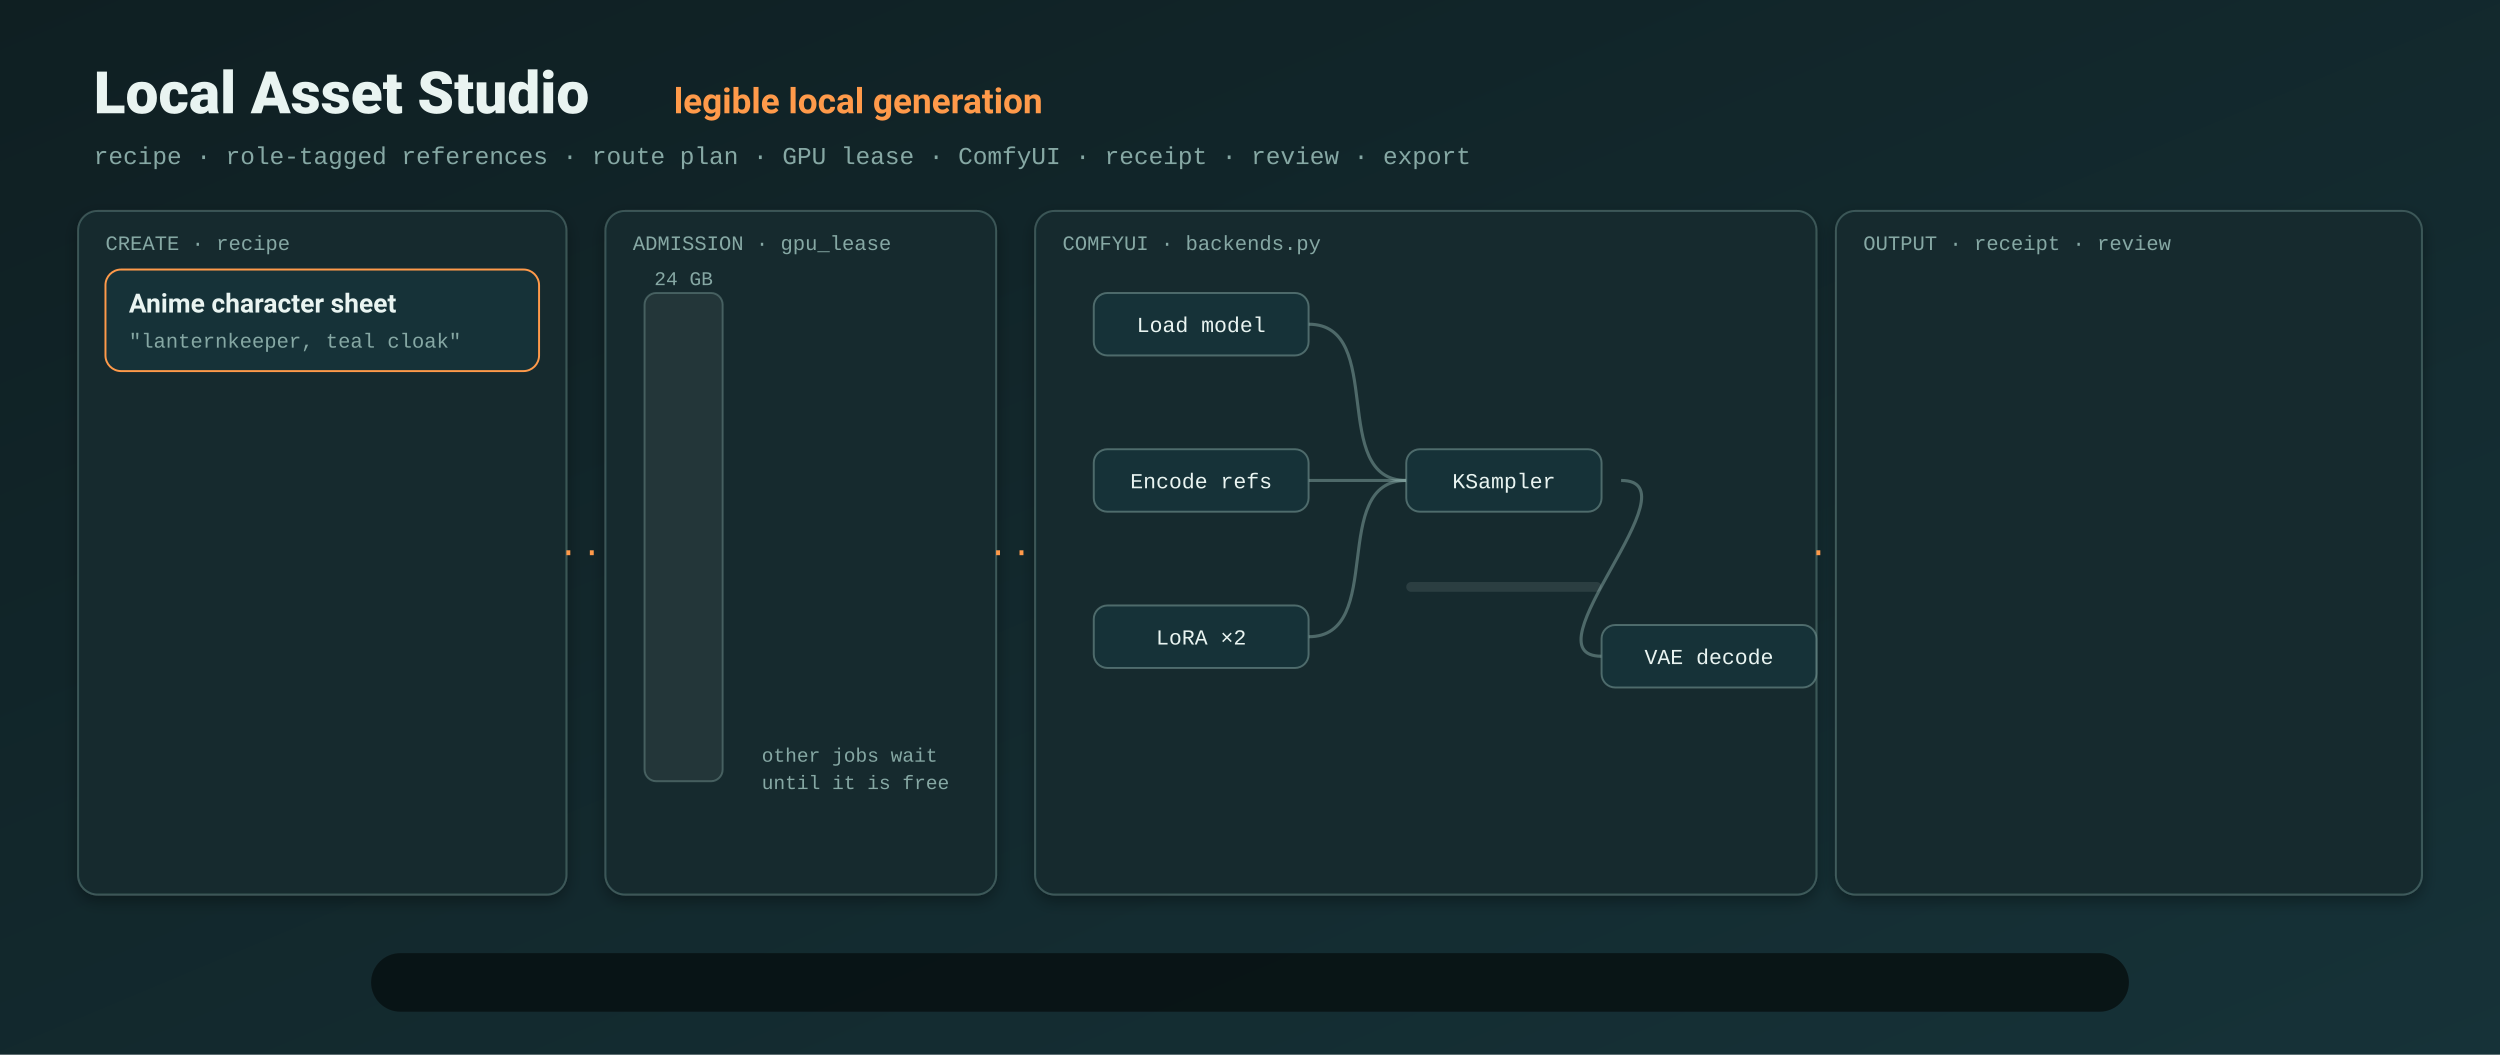
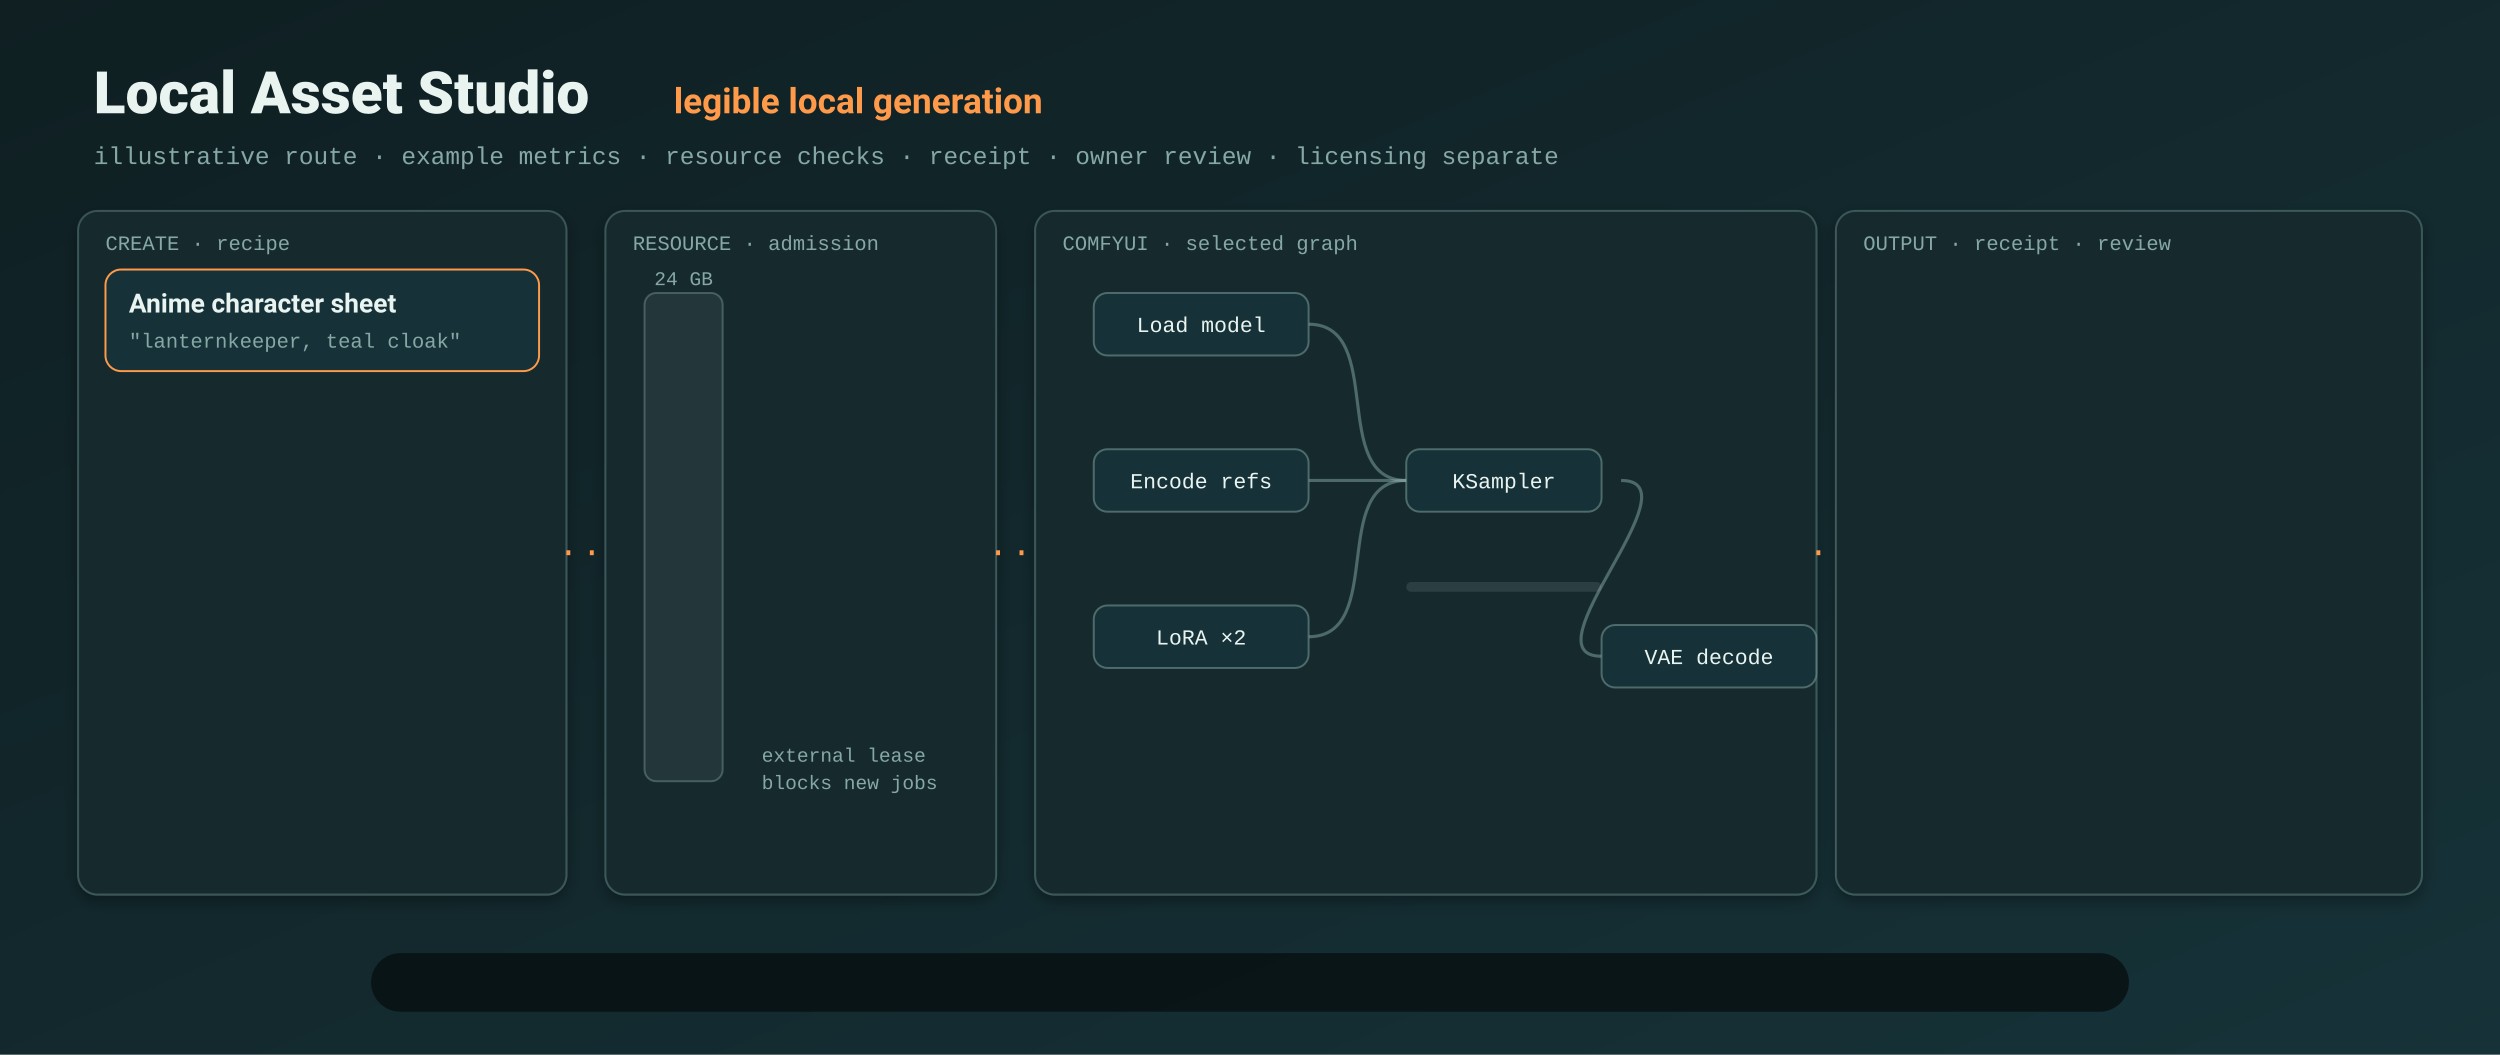
<svg xmlns="http://www.w3.org/2000/svg" width="1280" height="540" viewBox="0 0 1280 540" role="img" aria-labelledby="t d" data-poster-time="10.8">
  <style>.flow{stroke-dasharray:2 10;animation:fl 1.167s linear infinite}@keyframes fl{to{stroke-dashoffset:-12}}@media (prefers-reduced-motion:reduce){.flow{animation:none}}@media (prefers-reduced-motion:reduce){.rm0{opacity:1!important}.rm1{height:30px!important}.rm2{y:367px!important}.rm3{height:150px!important}.rm4{y:217px!important}.rm5{opacity:0!important}.rm6{opacity:0.998!important}.rm7{width:100px!important}.rm8{opacity:0.498!important}}</style>
  <defs>
    <linearGradient id="bg" x1="0" y1="0" x2="1" y2="1">
      <stop offset="0" stop-color="#0f1f22" />
      <stop offset="1" stop-color="#163238" />
    </linearGradient>
    <linearGradient id="img" x1="0" y1="0" x2="1" y2="1">
      <stop offset="0" stop-color="#ffb36b" />
      <stop offset=".5" stop-color="#d9577a" />
      <stop offset="1" stop-color="#3b3f8f" />
    </linearGradient>
    <filter id="sh">
      <feDropShadow dx="0" dy="3" stdDeviation="4" flood-color="#000" flood-opacity=".35" />
    </filter>
  </defs>
  <rect width="1280" height="540" fill="url(#bg)" />
  <text x="48" y="58" font-family="system-ui,-apple-system,'Segoe UI',Roboto,'Helvetica Neue',Arial,sans-serif" font-weight="800" font-size="30" fill="#e9f4f1">Local Asset Studio</text>
  <text x="345" y="58" font-family="system-ui,-apple-system,'Segoe UI',Roboto,'Helvetica Neue',Arial,sans-serif" font-weight="600" font-size="18" fill="#ff9a4a">legible local generation</text>
-   <text x="48" y="84" font-family="ui-monospace,SFMono-Regular,Menlo,Consolas,'Liberation Mono',monospace" font-size="12.5" fill="#86a8a4">recipe · role-tagged references · route plan · GPU lease · ComfyUI · receipt · review · export</text>
+   <text x="48" y="84" font-family="ui-monospace,SFMono-Regular,Menlo,Consolas,'Liberation Mono',monospace" font-size="12.5" fill="#86a8a4">illustrative route · example metrics · resource checks · receipt · owner review · licensing separate</text>
  <g filter="url(#sh)">
    <rect x="40" y="108" width="250" height="350" rx="10" fill="#122a2e" stroke="#86a8a4" stroke-opacity=".35" />
  </g>
  <text x="54" y="128" font-family="ui-monospace,SFMono-Regular,Menlo,Consolas,'Liberation Mono',monospace" font-size="10.5" fill="#86a8a4">CREATE · recipe</text>
  <rect x="54" y="138" width="222" height="52" rx="8" fill="#163238" stroke="#ff9a4a" />
  <text x="66" y="160" font-family="system-ui,-apple-system,'Segoe UI',Roboto,'Helvetica Neue',Arial,sans-serif" font-weight="700" font-size="13.5" fill="#e9f4f1">Anime character sheet</text>
  <text x="66" y="178" font-family="ui-monospace,SFMono-Regular,Menlo,Consolas,'Liberation Mono',monospace" font-size="10.5" fill="#86a8a4">"lanternkeeper, teal cloak"</text>
  <g opacity="0" class="rm0">
    <animate attributeName="opacity" dur="14.0s" repeatCount="indefinite" calcMode="spline" keyTimes="0;0.029;0.046;0.929;0.964;1" values="0;0;1;1;0;0" keySplines="0 0 1 1;0 0 1 1;0 0 1 1;.4 0 .2 1;0 0 1 1" />
    <rect x="54" y="210" width="52" height="52" rx="6" fill="#ff9a4a" fill-opacity=".25" stroke="#ff9a4a" />
    <circle cx="80" cy="230" r="9" fill="#ff9a4a" />
    <path d="M64 258 q16 -20 32 0" fill="#ff9a4a" />
    <text x="118" y="232" font-family="ui-monospace,SFMono-Regular,Menlo,Consolas,'Liberation Mono',monospace" font-size="12" fill="#e9f4f1">ref 1</text>
    <rect x="118" y="240" width="109" height="18" rx="9" fill="#ff9a4a" fill-opacity=".2" />
    <text x="126" y="253" font-family="ui-monospace,SFMono-Regular,Menlo,Consolas,'Liberation Mono',monospace" font-size="10.5" fill="#ff9a4a">role: identity</text>
  </g>
  <g opacity="0" class="rm0">
    <animate attributeName="opacity" dur="14.0s" repeatCount="indefinite" calcMode="spline" keyTimes="0;0.057;0.075;0.929;0.964;1" values="0;0;1;1;0;0" keySplines="0 0 1 1;0 0 1 1;0 0 1 1;.4 0 .2 1;0 0 1 1" />
    <rect x="54" y="272" width="52" height="52" rx="6" fill="#3fc1b0" fill-opacity=".25" stroke="#3fc1b0" />
    <path d="M80 280 v18 M80 286 l-12 8 M80 286 l12 8 M80 298 l-9 18 M80 298 l9 18" stroke="#3fc1b0" stroke-width="2.4" fill="none" />
    <text x="118" y="294" font-family="ui-monospace,SFMono-Regular,Menlo,Consolas,'Liberation Mono',monospace" font-size="12" fill="#e9f4f1">ref 2</text>
    <rect x="118" y="302" width="82" height="18" rx="9" fill="#3fc1b0" fill-opacity=".2" />
    <text x="126" y="315" font-family="ui-monospace,SFMono-Regular,Menlo,Consolas,'Liberation Mono',monospace" font-size="10.5" fill="#3fc1b0">role: pose</text>
  </g>
  <g opacity="0" class="rm0">
    <animate attributeName="opacity" dur="14.0s" repeatCount="indefinite" calcMode="spline" keyTimes="0;0.086;0.104;0.929;0.964;1" values="0;0;1;1;0;0" keySplines="0 0 1 1;0 0 1 1;0 0 1 1;.4 0 .2 1;0 0 1 1" />
    <rect x="54" y="334" width="52" height="52" rx="6" fill="#c79bff" fill-opacity=".25" stroke="#c79bff" />
    <rect x="60" y="342" width="14" height="30" rx="3" fill="#c79bff" opacity="0.4" />
    <rect x="72" y="348" width="14" height="30" rx="3" fill="#c79bff" opacity="0.55" />
    <rect x="84" y="354" width="14" height="30" rx="3" fill="#c79bff" opacity="0.7" />
    <text x="118" y="356" font-family="ui-monospace,SFMono-Regular,Menlo,Consolas,'Liberation Mono',monospace" font-size="12" fill="#e9f4f1">ref 3</text>
    <rect x="118" y="364" width="89" height="18" rx="9" fill="#c79bff" fill-opacity=".2" />
    <text x="126" y="377" font-family="ui-monospace,SFMono-Regular,Menlo,Consolas,'Liberation Mono',monospace" font-size="10.5" fill="#c79bff">role: style</text>
  </g>
  <g opacity="0" class="rm0">
    <animate attributeName="opacity" dur="14.0s" repeatCount="indefinite" calcMode="spline" keyTimes="0;0.129;0.146;0.929;0.964;1" values="0;0;1;1;0;0" keySplines="0 0 1 1;0 0 1 1;0 0 1 1;.4 0 .2 1;0 0 1 1" />
    <rect x="54" y="400" width="222" height="44" rx="8" fill="none" stroke="#3fc1b0" stroke-dasharray="4 3" />
    <text x="66" y="418" font-family="ui-monospace,SFMono-Regular,Menlo,Consolas,'Liberation Mono',monospace" font-size="10.5" fill="#3fc1b0">route: qwen-atelier · 2 LoRA</text>
    <text x="66" y="434" font-family="ui-monospace,SFMono-Regular,Menlo,Consolas,'Liberation Mono',monospace" font-size="10.5" fill="#86a8a4">est. 14.2 GB VRAM · 30 steps</text>
  </g>
  <g filter="url(#sh)">
    <rect x="310" y="108" width="200" height="350" rx="10" fill="#122a2e" stroke="#86a8a4" stroke-opacity=".35" />
  </g>
-   <text x="324" y="128" font-family="ui-monospace,SFMono-Regular,Menlo,Consolas,'Liberation Mono',monospace" font-size="10.5" fill="#86a8a4">ADMISSION · gpu_lease</text>
+   <text x="324" y="128" font-family="ui-monospace,SFMono-Regular,Menlo,Consolas,'Liberation Mono',monospace" font-size="10.5" fill="#86a8a4">RESOURCE · admission</text>
  <rect x="330" y="150" width="40" height="250" rx="6" fill="#e9f4f1" fill-opacity=".06" stroke="#86a8a4" stroke-opacity=".4" />
  <rect x="333" y="397" width="34" height="0" rx="4" fill="#3fc1b0" class="rm1 rm2">
    <animate attributeName="height" dur="14.0s" repeatCount="indefinite" keyTimes="0;0.157;0.2;0.929;0.964;1" values="0;0;30;30;0;0" calcMode="spline" keySplines="0 0 1 1;0 0 1 1;0 0 1 1;.4 0 .2 1;0 0 1 1" />
    <animate attributeName="y" dur="14.0s" repeatCount="indefinite" keyTimes="0;0.157;0.2;0.929;0.964;1" values="397;397;367;367;397;397" calcMode="spline" keySplines="0 0 1 1;0 0 1 1;0 0 1 1;.4 0 .2 1;0 0 1 1" />
  </rect>
  <rect x="333" y="367" width="34" height="0" rx="4" fill="#ff9a4a" class="rm3 rm4">
    <animate attributeName="height" dur="14.0s" repeatCount="indefinite" keyTimes="0;0.214;0.279;0.8;0.843;0.929;0.964;1" values="0;0;150;150;0;0;0;0" calcMode="spline" keySplines="0 0 1 1;0 0 1 1;0 0 1 1;0 0 1 1;0 0 1 1;.4 0 .2 1;0 0 1 1" />
    <animate attributeName="y" dur="14.0s" repeatCount="indefinite" keyTimes="0;0.214;0.279;0.8;0.843;0.929;0.964;1" values="367;367;217;217;367;367;367;367" calcMode="spline" keySplines="0 0 1 1;0 0 1 1;0 0 1 1;0 0 1 1;0 0 1 1;.4 0 .2 1;0 0 1 1" />
  </rect>
  <text x="350" y="146" text-anchor="middle" font-family="ui-monospace,SFMono-Regular,Menlo,Consolas,'Liberation Mono',monospace" font-size="10" fill="#86a8a4">24 GB</text>
  <g opacity="0" class="rm0">
    <animate attributeName="opacity" dur="14.0s" repeatCount="indefinite" calcMode="spline" keyTimes="0;0.157;0.171;0.929;0.964;1" values="0;0;1;1;0;0" keySplines="0 0 1 1;0 0 1 1;0 0 1 1;.4 0 .2 1;0 0 1 1" />
    <circle cx="390" cy="180" r="4" fill="#e9f4f1" />
    <text x="400" y="184" font-family="ui-monospace,SFMono-Regular,Menlo,Consolas,'Liberation Mono',monospace" font-size="10.5" fill="#e9f4f1">21.6 GB free</text>
  </g>
  <g opacity="0" class="rm0">
    <animate attributeName="opacity" dur="14.0s" repeatCount="indefinite" calcMode="spline" keyTimes="0;0.186;0.2;0.929;0.964;1" values="0;0;1;1;0;0" keySplines="0 0 1 1;0 0 1 1;0 0 1 1;.4 0 .2 1;0 0 1 1" />
    <circle cx="390" cy="214" r="4" fill="#e9f4f1" />
    <text x="400" y="218" font-family="ui-monospace,SFMono-Regular,Menlo,Consolas,'Liberation Mono',monospace" font-size="10.5" fill="#e9f4f1">host memory ok</text>
  </g>
  <g opacity="0" class="rm0">
    <animate attributeName="opacity" dur="14.0s" repeatCount="indefinite" calcMode="spline" keyTimes="0;0.229;0.243;0.929;0.964;1" values="0;0;1;1;0;0" keySplines="0 0 1 1;0 0 1 1;0 0 1 1;.4 0 .2 1;0 0 1 1" />
    <circle cx="390" cy="248" r="4" fill="#7ee08a" />
-     <text x="400" y="252" font-family="ui-monospace,SFMono-Regular,Menlo,Consolas,'Liberation Mono',monospace" font-size="10.5" fill="#7ee08a">lease granted</text>
+     <text x="400" y="252" font-family="ui-monospace,SFMono-Regular,Menlo,Consolas,'Liberation Mono',monospace" font-size="10.5" fill="#7ee08a">checks pass</text>
  </g>
  <g opacity="0" class="rm5">
    <animate attributeName="opacity" dur="14.0s" repeatCount="indefinite" calcMode="spline" keyTimes="0;0.814;0.829;0.929;0.964;1" values="0;0;1;1;0;0" keySplines="0 0 1 1;0 0 1 1;0 0 1 1;.4 0 .2 1;0 0 1 1" />
    <circle cx="390" cy="282" r="4" fill="#86a8a4" />
-     <text x="400" y="286" font-family="ui-monospace,SFMono-Regular,Menlo,Consolas,'Liberation Mono',monospace" font-size="10.5" fill="#86a8a4">lease released</text>
-   </g>
-   <text x="390" y="390" font-family="ui-monospace,SFMono-Regular,Menlo,Consolas,'Liberation Mono',monospace" font-size="10" fill="#86a8a4">other jobs wait</text>
-   <text x="390" y="404" font-family="ui-monospace,SFMono-Regular,Menlo,Consolas,'Liberation Mono',monospace" font-size="10" fill="#86a8a4">until it is free</text>
+     <text x="400" y="286" font-family="ui-monospace,SFMono-Regular,Menlo,Consolas,'Liberation Mono',monospace" font-size="10.5" fill="#86a8a4">job finished</text>
+   </g>
+   <text x="390" y="390" font-family="ui-monospace,SFMono-Regular,Menlo,Consolas,'Liberation Mono',monospace" font-size="10" fill="#86a8a4">external lease</text>
+   <text x="390" y="404" font-family="ui-monospace,SFMono-Regular,Menlo,Consolas,'Liberation Mono',monospace" font-size="10" fill="#86a8a4">blocks new jobs</text>
  <g filter="url(#sh)">
    <rect x="530" y="108" width="400" height="350" rx="10" fill="#122a2e" stroke="#86a8a4" stroke-opacity=".35" />
  </g>
-   <text x="544" y="128" font-family="ui-monospace,SFMono-Regular,Menlo,Consolas,'Liberation Mono',monospace" font-size="10.5" fill="#86a8a4">COMFYUI · backends.py</text>
+   <text x="544" y="128" font-family="ui-monospace,SFMono-Regular,Menlo,Consolas,'Liberation Mono',monospace" font-size="10.5" fill="#86a8a4">COMFYUI · selected graph</text>
  <path d="M670 166 C 710 166, 680 246, 720 246" fill="none" stroke="#86a8a4" stroke-opacity=".5" stroke-width="1.6" />
  <path class="flow rm6" d="M670 166 C 710 166, 680 246, 720 246" fill="none" stroke="#ff9a4a" stroke-width="2" opacity="0">
    <animate attributeName="opacity" dur="14.0s" repeatCount="indefinite" calcMode="spline" keyTimes="0;0.286;0.3;0.771;0.786;0.929;0.964;1" values="0;0;1;1;0;0;0;0" keySplines="0 0 1 1;0 0 1 1;0 0 1 1;0 0 1 1;0 0 1 1;.4 0 .2 1;0 0 1 1" />
  </path>
  <path d="M670 246 C 710 246, 680 246, 720 246" fill="none" stroke="#86a8a4" stroke-opacity=".5" stroke-width="1.6" />
  <path class="flow rm6" d="M670 246 C 710 246, 680 246, 720 246" fill="none" stroke="#ff9a4a" stroke-width="2" opacity="0">
    <animate attributeName="opacity" dur="14.0s" repeatCount="indefinite" calcMode="spline" keyTimes="0;0.307;0.321;0.771;0.786;0.929;0.964;1" values="0;0;1;1;0;0;0;0" keySplines="0 0 1 1;0 0 1 1;0 0 1 1;0 0 1 1;0 0 1 1;.4 0 .2 1;0 0 1 1" />
  </path>
  <path d="M670 326 C 710 326, 680 246, 720 246" fill="none" stroke="#86a8a4" stroke-opacity=".5" stroke-width="1.6" />
  <path class="flow rm6" d="M670 326 C 710 326, 680 246, 720 246" fill="none" stroke="#ff9a4a" stroke-width="2" opacity="0">
    <animate attributeName="opacity" dur="14.0s" repeatCount="indefinite" calcMode="spline" keyTimes="0;0.329;0.343;0.771;0.786;0.929;0.964;1" values="0;0;1;1;0;0;0;0" keySplines="0 0 1 1;0 0 1 1;0 0 1 1;0 0 1 1;0 0 1 1;.4 0 .2 1;0 0 1 1" />
  </path>
  <path d="M830 246 C 870 246, 780 336, 820 336" fill="none" stroke="#86a8a4" stroke-opacity=".5" stroke-width="1.6" />
  <path class="flow rm6" d="M830 246 C 870 246, 780 336, 820 336" fill="none" stroke="#ff9a4a" stroke-width="2" opacity="0">
    <animate attributeName="opacity" dur="14.0s" repeatCount="indefinite" calcMode="spline" keyTimes="0;0.35;0.364;0.771;0.786;0.929;0.964;1" values="0;0;1;1;0;0;0;0" keySplines="0 0 1 1;0 0 1 1;0 0 1 1;0 0 1 1;0 0 1 1;.4 0 .2 1;0 0 1 1" />
  </path>
  <rect x="560" y="150" width="110" height="32" rx="7" fill="#163238" stroke="#86a8a4" stroke-opacity=".5" />
  <rect x="560" y="150" width="110" height="32" rx="7" fill="none" stroke="#ff9a4a" stroke-width="2" opacity="0" class="rm5">
    <animate attributeName="opacity" dur="14.0s" repeatCount="indefinite" calcMode="spline" keyTimes="0;0.286;0.296;0.346;0.357;0.929;0.964;1" values="0;0;1;1;0;0;0;0" keySplines="0 0 1 1;0 0 1 1;0 0 1 1;0 0 1 1;0 0 1 1;.4 0 .2 1;0 0 1 1" />
  </rect>
  <text x="615" y="170" text-anchor="middle" font-family="ui-monospace,SFMono-Regular,Menlo,Consolas,'Liberation Mono',monospace" font-size="11" fill="#e9f4f1">Load model</text>
  <rect x="560" y="230" width="110" height="32" rx="7" fill="#163238" stroke="#86a8a4" stroke-opacity=".5" />
  <rect x="560" y="230" width="110" height="32" rx="7" fill="none" stroke="#ff9a4a" stroke-width="2" opacity="0" class="rm5">
    <animate attributeName="opacity" dur="14.0s" repeatCount="indefinite" calcMode="spline" keyTimes="0;0.314;0.325;0.375;0.386;0.929;0.964;1" values="0;0;1;1;0;0;0;0" keySplines="0 0 1 1;0 0 1 1;0 0 1 1;0 0 1 1;0 0 1 1;.4 0 .2 1;0 0 1 1" />
  </rect>
  <text x="615" y="250" text-anchor="middle" font-family="ui-monospace,SFMono-Regular,Menlo,Consolas,'Liberation Mono',monospace" font-size="11" fill="#e9f4f1">Encode refs</text>
  <rect x="560" y="310" width="110" height="32" rx="7" fill="#163238" stroke="#86a8a4" stroke-opacity=".5" />
  <rect x="560" y="310" width="110" height="32" rx="7" fill="none" stroke="#ff9a4a" stroke-width="2" opacity="0" class="rm5">
    <animate attributeName="opacity" dur="14.0s" repeatCount="indefinite" calcMode="spline" keyTimes="0;0.343;0.354;0.404;0.414;0.929;0.964;1" values="0;0;1;1;0;0;0;0" keySplines="0 0 1 1;0 0 1 1;0 0 1 1;0 0 1 1;0 0 1 1;.4 0 .2 1;0 0 1 1" />
  </rect>
  <text x="615" y="330" text-anchor="middle" font-family="ui-monospace,SFMono-Regular,Menlo,Consolas,'Liberation Mono',monospace" font-size="11" fill="#e9f4f1">LoRA ×2</text>
  <rect x="720" y="230" width="100" height="32" rx="7" fill="#163238" stroke="#86a8a4" stroke-opacity=".5" />
  <rect x="720" y="230" width="100" height="32" rx="7" fill="none" stroke="#ff9a4a" stroke-width="2" opacity="0" class="rm5">
    <animate attributeName="opacity" dur="14.0s" repeatCount="indefinite" calcMode="spline" keyTimes="0;0.371;0.382;0.718;0.729;0.929;0.964;1" values="0;0;1;1;0;0;0;0" keySplines="0 0 1 1;0 0 1 1;0 0 1 1;0 0 1 1;0 0 1 1;.4 0 .2 1;0 0 1 1" />
  </rect>
  <text x="770" y="250" text-anchor="middle" font-family="ui-monospace,SFMono-Regular,Menlo,Consolas,'Liberation Mono',monospace" font-size="11" fill="#e9f4f1">KSampler</text>
  <rect x="820" y="320" width="110" height="32" rx="7" fill="#163238" stroke="#86a8a4" stroke-opacity=".5" />
  <rect x="820" y="320" width="110" height="32" rx="7" fill="none" stroke="#ff9a4a" stroke-width="2" opacity="0" class="rm0">
    <animate attributeName="opacity" dur="14.0s" repeatCount="indefinite" calcMode="spline" keyTimes="0;0.714;0.725;0.775;0.786;0.929;0.964;1" values="0;0;1;1;0;0;0;0" keySplines="0 0 1 1;0 0 1 1;0 0 1 1;0 0 1 1;0 0 1 1;.4 0 .2 1;0 0 1 1" />
  </rect>
  <text x="875" y="340" text-anchor="middle" font-family="ui-monospace,SFMono-Regular,Menlo,Consolas,'Liberation Mono',monospace" font-size="11" fill="#e9f4f1">VAE decode</text>
  <text x="770" y="290" text-anchor="middle" font-family="ui-monospace,SFMono-Regular,Menlo,Consolas,'Liberation Mono',monospace" font-size="12" fill="#ff9a4a" opacity="0" class="rm5">
    <animate attributeName="opacity" dur="14.0s" repeatCount="indefinite" calcMode="spline" keyTimes="0;0.371;0.375;0.423;0.426;0.929;0.964;1" values="0;0;1;1;0;0;0;0" keySplines="0 0 1 1;0 0 1 1;0 0 1 1;0 0 1 1;0 0 1 1;.4 0 .2 1;0 0 1 1" />step 0/30</text>
  <text x="770" y="290" text-anchor="middle" font-family="ui-monospace,SFMono-Regular,Menlo,Consolas,'Liberation Mono',monospace" font-size="12" fill="#ff9a4a" opacity="0" class="rm5">
    <animate attributeName="opacity" dur="14.0s" repeatCount="indefinite" calcMode="spline" keyTimes="0;0.426;0.43;0.477;0.481;0.929;0.964;1" values="0;0;1;1;0;0;0;0" keySplines="0 0 1 1;0 0 1 1;0 0 1 1;0 0 1 1;0 0 1 1;.4 0 .2 1;0 0 1 1" />step 5/30</text>
  <text x="770" y="290" text-anchor="middle" font-family="ui-monospace,SFMono-Regular,Menlo,Consolas,'Liberation Mono',monospace" font-size="12" fill="#ff9a4a" opacity="0" class="rm5">
    <animate attributeName="opacity" dur="14.0s" repeatCount="indefinite" calcMode="spline" keyTimes="0;0.481;0.484;0.532;0.536;0.929;0.964;1" values="0;0;1;1;0;0;0;0" keySplines="0 0 1 1;0 0 1 1;0 0 1 1;0 0 1 1;0 0 1 1;.4 0 .2 1;0 0 1 1" />step 10/30</text>
  <text x="770" y="290" text-anchor="middle" font-family="ui-monospace,SFMono-Regular,Menlo,Consolas,'Liberation Mono',monospace" font-size="12" fill="#ff9a4a" opacity="0" class="rm5">
    <animate attributeName="opacity" dur="14.0s" repeatCount="indefinite" calcMode="spline" keyTimes="0;0.536;0.539;0.587;0.591;0.929;0.964;1" values="0;0;1;1;0;0;0;0" keySplines="0 0 1 1;0 0 1 1;0 0 1 1;0 0 1 1;0 0 1 1;.4 0 .2 1;0 0 1 1" />step 15/30</text>
  <text x="770" y="290" text-anchor="middle" font-family="ui-monospace,SFMono-Regular,Menlo,Consolas,'Liberation Mono',monospace" font-size="12" fill="#ff9a4a" opacity="0" class="rm5">
    <animate attributeName="opacity" dur="14.0s" repeatCount="indefinite" calcMode="spline" keyTimes="0;0.591;0.594;0.642;0.645;0.929;0.964;1" values="0;0;1;1;0;0;0;0" keySplines="0 0 1 1;0 0 1 1;0 0 1 1;0 0 1 1;0 0 1 1;.4 0 .2 1;0 0 1 1" />step 20/30</text>
  <text x="770" y="290" text-anchor="middle" font-family="ui-monospace,SFMono-Regular,Menlo,Consolas,'Liberation Mono',monospace" font-size="12" fill="#ff9a4a" opacity="0" class="rm5">
    <animate attributeName="opacity" dur="14.0s" repeatCount="indefinite" calcMode="spline" keyTimes="0;0.645;0.649;0.696;0.7;0.929;0.964;1" values="0;0;1;1;0;0;0;0" keySplines="0 0 1 1;0 0 1 1;0 0 1 1;0 0 1 1;0 0 1 1;.4 0 .2 1;0 0 1 1" />step 25/30</text>
  <text x="770" y="290" text-anchor="middle" font-family="ui-monospace,SFMono-Regular,Menlo,Consolas,'Liberation Mono',monospace" font-size="12" fill="#ff9a4a" opacity="0" class="rm0">
    <animate attributeName="opacity" dur="14.0s" repeatCount="indefinite" calcMode="spline" keyTimes="0;0.7;0.704;0.782;0.786;0.929;0.964;1" values="0;0;1;1;0;0;0;0" keySplines="0 0 1 1;0 0 1 1;0 0 1 1;0 0 1 1;0 0 1 1;.4 0 .2 1;0 0 1 1" />step 30/30</text>
  <rect x="720" y="298" width="100" height="5" rx="2.5" fill="#e9f4f1" fill-opacity=".1" />
  <rect x="720" y="298" width="0" height="5" rx="2.5" fill="#ff9a4a" class="rm7">
    <animate attributeName="width" dur="14.0s" repeatCount="indefinite" keyTimes="0;0.371;0.7;0.786;0.807;0.929;0.964;1" values="0;0;100;100;0;0;0;0" calcMode="spline" keySplines="0 0 1 1;0 0 1 1;0 0 1 1;0 0 1 1;0 0 1 1;.4 0 .2 1;0 0 1 1" />
  </rect>
  <g opacity="0" class="rm0">
    <animate attributeName="opacity" dur="14.0s" repeatCount="indefinite" calcMode="spline" keyTimes="0;0.286;0.3;0.786;0.8;0.929;0.964;1" values="0;0;1;1;0;0;0;0" keySplines="0 0 1 1;0 0 1 1;0 0 1 1;0 0 1 1;0 0 1 1;.4 0 .2 1;0 0 1 1" />
    <text x="560" y="420" font-family="ui-monospace,SFMono-Regular,Menlo,Consolas,'Liberation Mono',monospace" font-size="10.5" fill="#86a8a4">trace · prompt 7f3c · owner can cancel this job only</text>
  </g>
  <g filter="url(#sh)">
    <rect x="940" y="108" width="300" height="350" rx="10" fill="#122a2e" stroke="#86a8a4" stroke-opacity=".35" />
  </g>
  <text x="954" y="128" font-family="ui-monospace,SFMono-Regular,Menlo,Consolas,'Liberation Mono',monospace" font-size="10.5" fill="#86a8a4">OUTPUT · receipt · review</text>
  <g opacity="0" class="rm0">
    <animate attributeName="opacity" dur="14.0s" repeatCount="indefinite" calcMode="spline" keyTimes="0;0.429;0.454;0.929;0.964;1" values="0;0;1;1;0;0" keySplines="0 0 1 1;0 0 1 1;0 0 1 1;.4 0 .2 1;0 0 1 1" />
    <svg x="962" y="140" width="68" height="68" viewBox="0 0 70 70">
      <rect width="210" height="210" fill="url(#img)" />
      <circle cx="105.0" cy="77.0" r="31.5" fill="#1b2a4a" opacity=".85" />
      <path d="M42.0 210 q63.0 -112.0 126.0 0" fill="#1b2a4a" opacity=".9" />
      <circle cx="161.0" cy="42.0" r="14.0" fill="#fff3c4" />
    </svg>
  </g>
  <g opacity="0" class="rm0">
    <animate attributeName="opacity" dur="14.0s" repeatCount="indefinite" calcMode="spline" keyTimes="0;0.459;0.484;0.929;0.964;1" values="0;0;1;1;0;0" keySplines="0 0 1 1;0 0 1 1;0 0 1 1;.4 0 .2 1;0 0 1 1" />
    <svg x="1032" y="140" width="68" height="68" viewBox="70 0 70 70">
      <rect width="210" height="210" fill="url(#img)" />
      <circle cx="105.0" cy="77.0" r="31.5" fill="#1b2a4a" opacity=".85" />
      <path d="M42.0 210 q63.0 -112.0 126.0 0" fill="#1b2a4a" opacity=".9" />
      <circle cx="161.0" cy="42.0" r="14.0" fill="#fff3c4" />
    </svg>
  </g>
  <g opacity="0" class="rm0">
    <animate attributeName="opacity" dur="14.0s" repeatCount="indefinite" calcMode="spline" keyTimes="0;0.489;0.514;0.929;0.964;1" values="0;0;1;1;0;0" keySplines="0 0 1 1;0 0 1 1;0 0 1 1;.4 0 .2 1;0 0 1 1" />
    <svg x="1102" y="140" width="68" height="68" viewBox="140 0 70 70">
      <rect width="210" height="210" fill="url(#img)" />
      <circle cx="105.0" cy="77.0" r="31.5" fill="#1b2a4a" opacity=".85" />
      <path d="M42.0 210 q63.0 -112.0 126.0 0" fill="#1b2a4a" opacity=".9" />
      <circle cx="161.0" cy="42.0" r="14.0" fill="#fff3c4" />
    </svg>
  </g>
  <g opacity="0" class="rm0">
    <animate attributeName="opacity" dur="14.0s" repeatCount="indefinite" calcMode="spline" keyTimes="0;0.519;0.544;0.929;0.964;1" values="0;0;1;1;0;0" keySplines="0 0 1 1;0 0 1 1;0 0 1 1;.4 0 .2 1;0 0 1 1" />
    <svg x="962" y="210" width="68" height="68" viewBox="0 70 70 70">
      <rect width="210" height="210" fill="url(#img)" />
      <circle cx="105.0" cy="77.0" r="31.5" fill="#1b2a4a" opacity=".85" />
      <path d="M42.0 210 q63.0 -112.0 126.0 0" fill="#1b2a4a" opacity=".9" />
      <circle cx="161.0" cy="42.0" r="14.0" fill="#fff3c4" />
    </svg>
  </g>
  <g opacity="0" class="rm0">
    <animate attributeName="opacity" dur="14.0s" repeatCount="indefinite" calcMode="spline" keyTimes="0;0.549;0.574;0.929;0.964;1" values="0;0;1;1;0;0" keySplines="0 0 1 1;0 0 1 1;0 0 1 1;.4 0 .2 1;0 0 1 1" />
    <svg x="1032" y="210" width="68" height="68" viewBox="70 70 70 70">
      <rect width="210" height="210" fill="url(#img)" />
      <circle cx="105.0" cy="77.0" r="31.5" fill="#1b2a4a" opacity=".85" />
      <path d="M42.0 210 q63.0 -112.0 126.0 0" fill="#1b2a4a" opacity=".9" />
      <circle cx="161.0" cy="42.0" r="14.0" fill="#fff3c4" />
    </svg>
  </g>
  <g opacity="0" class="rm0">
    <animate attributeName="opacity" dur="14.0s" repeatCount="indefinite" calcMode="spline" keyTimes="0;0.579;0.604;0.929;0.964;1" values="0;0;1;1;0;0" keySplines="0 0 1 1;0 0 1 1;0 0 1 1;.4 0 .2 1;0 0 1 1" />
    <svg x="1102" y="210" width="68" height="68" viewBox="140 70 70 70">
      <rect width="210" height="210" fill="url(#img)" />
      <circle cx="105.0" cy="77.0" r="31.5" fill="#1b2a4a" opacity=".85" />
      <path d="M42.0 210 q63.0 -112.0 126.0 0" fill="#1b2a4a" opacity=".9" />
      <circle cx="161.0" cy="42.0" r="14.0" fill="#fff3c4" />
    </svg>
  </g>
  <g opacity="0" class="rm0">
    <animate attributeName="opacity" dur="14.0s" repeatCount="indefinite" calcMode="spline" keyTimes="0;0.609;0.634;0.929;0.964;1" values="0;0;1;1;0;0" keySplines="0 0 1 1;0 0 1 1;0 0 1 1;.4 0 .2 1;0 0 1 1" />
    <svg x="962" y="280" width="68" height="68" viewBox="0 140 70 70">
      <rect width="210" height="210" fill="url(#img)" />
      <circle cx="105.0" cy="77.0" r="31.5" fill="#1b2a4a" opacity=".85" />
      <path d="M42.0 210 q63.0 -112.0 126.0 0" fill="#1b2a4a" opacity=".9" />
      <circle cx="161.0" cy="42.0" r="14.0" fill="#fff3c4" />
    </svg>
  </g>
  <g opacity="0" class="rm0">
    <animate attributeName="opacity" dur="14.0s" repeatCount="indefinite" calcMode="spline" keyTimes="0;0.639;0.664;0.929;0.964;1" values="0;0;1;1;0;0" keySplines="0 0 1 1;0 0 1 1;0 0 1 1;.4 0 .2 1;0 0 1 1" />
    <svg x="1032" y="280" width="68" height="68" viewBox="70 140 70 70">
      <rect width="210" height="210" fill="url(#img)" />
      <circle cx="105.0" cy="77.0" r="31.5" fill="#1b2a4a" opacity=".85" />
      <path d="M42.0 210 q63.0 -112.0 126.0 0" fill="#1b2a4a" opacity=".9" />
      <circle cx="161.0" cy="42.0" r="14.0" fill="#fff3c4" />
    </svg>
  </g>
  <g opacity="0" class="rm0">
    <animate attributeName="opacity" dur="14.0s" repeatCount="indefinite" calcMode="spline" keyTimes="0;0.669;0.694;0.929;0.964;1" values="0;0;1;1;0;0" keySplines="0 0 1 1;0 0 1 1;0 0 1 1;.4 0 .2 1;0 0 1 1" />
    <svg x="1102" y="280" width="68" height="68" viewBox="140 140 70 70">
      <rect width="210" height="210" fill="url(#img)" />
      <circle cx="105.0" cy="77.0" r="31.5" fill="#1b2a4a" opacity=".85" />
      <path d="M42.0 210 q63.0 -112.0 126.0 0" fill="#1b2a4a" opacity=".9" />
      <circle cx="161.0" cy="42.0" r="14.0" fill="#fff3c4" />
    </svg>
  </g>
  <rect x="962" y="140" width="208" height="208" fill="#e9f4f1" opacity="0" class="rm5">
    <animate attributeName="opacity" dur="14.0s" repeatCount="indefinite" keyTimes="0;0.429;0.7;0.736;0.929;0.964;1" values="0;0.25;0.25;0;0;0;0" calcMode="spline" keySplines="0 0 1 1;0 0 1 1;0 0 1 1;0 0 1 1;.4 0 .2 1;0 0 1 1" />
  </rect>
  <g opacity="0" class="rm0">
    <animate attributeName="opacity" dur="14.0s" repeatCount="indefinite" calcMode="spline" keyTimes="0;0.743;0.757;0.929;0.964;1" values="0;0;1;1;0;0" keySplines="0 0 1 1;0 0 1 1;0 0 1 1;.4 0 .2 1;0 0 1 1" />
    <text x="1182" y="166" font-family="ui-monospace,SFMono-Regular,Menlo,Consolas,'Liberation Mono',monospace" font-size="9.5" fill="#e9f4f1" text-anchor="start" />
    <text x="962" y="370" font-family="ui-monospace,SFMono-Regular,Menlo,Consolas,'Liberation Mono',monospace" font-size="10.5" fill="#e9f4f1">sha256 9e1b…c04a</text>
  </g>
  <g opacity="0" class="rm8">
    <animate attributeName="opacity" dur="14.0s" repeatCount="indefinite" calcMode="spline" keyTimes="0;0.764;0.779;0.929;0.964;1" values="0;0;1;1;0;0" keySplines="0 0 1 1;0 0 1 1;0 0 1 1;.4 0 .2 1;0 0 1 1" />
    <text x="1182" y="186" font-family="ui-monospace,SFMono-Regular,Menlo,Consolas,'Liberation Mono',monospace" font-size="9.5" fill="#e9f4f1" text-anchor="start" />
    <text x="962" y="388" font-family="ui-monospace,SFMono-Regular,Menlo,Consolas,'Liberation Mono',monospace" font-size="10.5" fill="#e9f4f1">seed 482913 · 30 steps</text>
  </g>
  <g opacity="0" class="rm5">
    <animate attributeName="opacity" dur="14.0s" repeatCount="indefinite" calcMode="spline" keyTimes="0;0.786;0.8;0.929;0.964;1" values="0;0;1;1;0;0" keySplines="0 0 1 1;0 0 1 1;0 0 1 1;.4 0 .2 1;0 0 1 1" />
    <text x="1182" y="206" font-family="ui-monospace,SFMono-Regular,Menlo,Consolas,'Liberation Mono',monospace" font-size="9.5" fill="#e9f4f1" text-anchor="start" />
    <text x="962" y="406" font-family="ui-monospace,SFMono-Regular,Menlo,Consolas,'Liberation Mono',monospace" font-size="10.5" fill="#e9f4f1">12.4 s · peak 14.0 GB</text>
  </g>
  <g opacity="0" class="rm5">
    <animate attributeName="opacity" dur="14.0s" repeatCount="indefinite" calcMode="spline" keyTimes="0;0.814;0.829;0.886;0.9;0.929;0.964;1" values="0;0;1;1;0;0;0;0" keySplines="0 0 1 1;0 0 1 1;0 0 1 1;0 0 1 1;0 0 1 1;.4 0 .2 1;0 0 1 1" />
    <rect x="962" y="430" width="130" height="24" rx="12" fill="none" stroke="#ff9a4a" />
    <text x="1027" y="446" text-anchor="middle" font-family="ui-monospace,SFMono-Regular,Menlo,Consolas,'Liberation Mono',monospace" font-size="11" fill="#ff9a4a">unverified</text>
  </g>
  <g opacity="0" class="rm5">
    <animate attributeName="opacity" dur="14.0s" repeatCount="indefinite" calcMode="spline" keyTimes="0;0.9;0.914;0.929;0.964;1" values="0;0;1;1;0;0" keySplines="0 0 1 1;0 0 1 1;0 0 1 1;.4 0 .2 1;0 0 1 1" />
    <rect x="962" y="430" width="130" height="24" rx="12" fill="#7ee08a" fill-opacity=".2" stroke="#7ee08a" />
-     <text x="1027" y="446" text-anchor="middle" font-family="ui-monospace,SFMono-Regular,Menlo,Consolas,'Liberation Mono',monospace" font-size="11" fill="#7ee08a">accepted · reviewer</text>
+     <text x="1027" y="446" text-anchor="middle" font-family="ui-monospace,SFMono-Regular,Menlo,Consolas,'Liberation Mono',monospace" font-size="11" fill="#7ee08a">accepted · owner</text>
  </g>
  <g opacity="0" class="rm5">
    <animate attributeName="opacity" dur="14.0s" repeatCount="indefinite" calcMode="spline" keyTimes="0;0.929;0.964;1" values="0;0;0;0" keySplines="0 0 1 1;.4 0 .2 1;0 0 1 1" />
    <rect x="1102" y="376" width="72" height="22" rx="11" fill="#3fc1b0" fill-opacity=".2" stroke="#3fc1b0" />
    <text x="1138" y="391" text-anchor="middle" font-family="ui-monospace,SFMono-Regular,Menlo,Consolas,'Liberation Mono',monospace" font-size="10.5" fill="#e9f4f1">→ Krita</text>
  </g>
  <g opacity="0" class="rm5">
    <animate attributeName="opacity" dur="14.0s" repeatCount="indefinite" calcMode="spline" keyTimes="0;0.929;0.964;1" values="0;0;0;0" keySplines="0 0 1 1;.4 0 .2 1;0 0 1 1" />
    <rect x="1102" y="402" width="72" height="22" rx="11" fill="#3fc1b0" fill-opacity=".2" stroke="#3fc1b0" />
    <text x="1138" y="417" text-anchor="middle" font-family="ui-monospace,SFMono-Regular,Menlo,Consolas,'Liberation Mono',monospace" font-size="10.5" fill="#e9f4f1">→ Godot</text>
  </g>
  <g opacity="0" class="rm5">
    <animate attributeName="opacity" dur="14.0s" repeatCount="indefinite" calcMode="spline" keyTimes="0;0.929;0.964;1" values="0;0;0;0" keySplines="0 0 1 1;.4 0 .2 1;0 0 1 1" />
    <rect x="1102" y="428" width="72" height="22" rx="11" fill="#3fc1b0" fill-opacity=".2" stroke="#3fc1b0" />
    <text x="1138" y="443" text-anchor="middle" font-family="ui-monospace,SFMono-Regular,Menlo,Consolas,'Liberation Mono',monospace" font-size="10.5" fill="#e9f4f1">→ Blender</text>
  </g>
  <path class="flow" d="M290 283 L310 283" stroke="#ff9a4a" stroke-width="2.5" />
  <path class="flow" d="M510 283 L530 283" stroke="#ff9a4a" stroke-width="2.5" />
  <path class="flow" d="M930 283 L940 283" stroke="#ff9a4a" stroke-width="2.5" />
  <rect x="190" y="488" width="900" height="30" rx="15" fill="#081214" opacity=".92" />
  <text x="640.0" y="508" text-anchor="middle" font-family="system-ui,-apple-system,'Segoe UI',Roboto,'Helvetica Neue',Arial,sans-serif" font-size="13.5" fill="#e9f4f1" opacity="0" class="rm5">
    <animate attributeName="opacity" dur="14.0s" repeatCount="indefinite" calcMode="spline" keyTimes="0;0;0.014;0.114;0.129;0.929;0.964;1" values="0;0;1;1;0;0;0;0" keySplines="0 0 1 1;0 0 1 1;0 0 1 1;0 0 1 1;0 0 1 1;.4 0 .2 1;0 0 1 1" />Pick a recipe and give each reference a role: identity, pose or style</text>
  <text x="640.0" y="508" text-anchor="middle" font-family="system-ui,-apple-system,'Segoe UI',Roboto,'Helvetica Neue',Arial,sans-serif" font-size="13.5" fill="#e9f4f1" opacity="0" class="rm5">
    <animate attributeName="opacity" dur="14.0s" repeatCount="indefinite" calcMode="spline" keyTimes="0;0.129;0.143;0.2;0.214;0.929;0.964;1" values="0;0;1;1;0;0;0;0" keySplines="0 0 1 1;0 0 1 1;0 0 1 1;0 0 1 1;0 0 1 1;.4 0 .2 1;0 0 1 1" />The route plan is visible before you run it: model, LoRAs, VRAM estimate</text>
  <text x="640.0" y="508" text-anchor="middle" font-family="system-ui,-apple-system,'Segoe UI',Roboto,'Helvetica Neue',Arial,sans-serif" font-size="13.5" fill="#e9f4f1" opacity="0" class="rm5">
-     <animate attributeName="opacity" dur="14.0s" repeatCount="indefinite" calcMode="spline" keyTimes="0;0.214;0.229;0.357;0.371;0.929;0.964;1" values="0;0;1;1;0;0;0;0" keySplines="0 0 1 1;0 0 1 1;0 0 1 1;0 0 1 1;0 0 1 1;.4 0 .2 1;0 0 1 1" />Resource admission probes memory and grants a GPU lease. Other jobs wait</text>
-   <text x="640.0" y="508" text-anchor="middle" font-family="system-ui,-apple-system,'Segoe UI',Roboto,'Helvetica Neue',Arial,sans-serif" font-size="13.5" fill="#e9f4f1" opacity="0" class="rm5">
-     <animate attributeName="opacity" dur="14.0s" repeatCount="indefinite" calcMode="spline" keyTimes="0;0.371;0.386;0.693;0.707;0.929;0.964;1" values="0;0;1;1;0;0;0;0" keySplines="0 0 1 1;0 0 1 1;0 0 1 1;0 0 1 1;0 0 1 1;.4 0 .2 1;0 0 1 1" />ComfyUI runs the graph and every step is traced</text>
+     <animate attributeName="opacity" dur="14.0s" repeatCount="indefinite" calcMode="spline" keyTimes="0;0.214;0.229;0.357;0.371;0.929;0.964;1" values="0;0;1;1;0;0;0;0" keySplines="0 0 1 1;0 0 1 1;0 0 1 1;0 0 1 1;0 0 1 1;.4 0 .2 1;0 0 1 1" />Resource checks gate new work; an external GPU lease pauses Studio</text>
+   <text x="640.0" y="508" text-anchor="middle" font-family="system-ui,-apple-system,'Segoe UI',Roboto,'Helvetica Neue',Arial,sans-serif" font-size="13.5" fill="#e9f4f1" opacity="0" class="rm5">
+     <animate attributeName="opacity" dur="14.0s" repeatCount="indefinite" calcMode="spline" keyTimes="0;0.371;0.386;0.693;0.707;0.929;0.964;1" values="0;0;1;1;0;0;0;0" keySplines="0 0 1 1;0 0 1 1;0 0 1 1;0 0 1 1;0 0 1 1;.4 0 .2 1;0 0 1 1" />ComfyUI runs the selected graph locally</text>
  <text x="640.0" y="508" text-anchor="middle" font-family="system-ui,-apple-system,'Segoe UI',Roboto,'Helvetica Neue',Arial,sans-serif" font-size="13.5" fill="#e9f4f1" opacity="0" class="rm0">
-     <animate attributeName="opacity" dur="14.0s" repeatCount="indefinite" calcMode="spline" keyTimes="0;0.707;0.721;0.8;0.814;0.929;0.964;1" values="0;0;1;1;0;0;0;0" keySplines="0 0 1 1;0 0 1 1;0 0 1 1;0 0 1 1;0 0 1 1;.4 0 .2 1;0 0 1 1" />The output arrives with a receipt: hash, seed, timings and peak memory</text>
-   <text x="640.0" y="508" text-anchor="middle" font-family="system-ui,-apple-system,'Segoe UI',Roboto,'Helvetica Neue',Arial,sans-serif" font-size="13.5" fill="#e9f4f1" opacity="0" class="rm5">
-     <animate attributeName="opacity" dur="14.0s" repeatCount="indefinite" calcMode="spline" keyTimes="0;0.814;0.829;0.907;0.921;0.929;0.964;1" values="0;0;1;1;0;0;0;0" keySplines="0 0 1 1;0 0 1 1;0 0 1 1;0 0 1 1;0 0 1 1;.4 0 .2 1;0 0 1 1" />A finished job proves it ran, not that it is good: a reviewer decides</text>
-   <text x="640.0" y="508" text-anchor="middle" font-family="system-ui,-apple-system,'Segoe UI',Roboto,'Helvetica Neue',Arial,sans-serif" font-size="13.5" fill="#e9f4f1" opacity="0" class="rm5">
-     <animate attributeName="opacity" dur="14.0s" repeatCount="indefinite" calcMode="spline" keyTimes="0;0.921;0.929;0.964;1" values="0;0;0.501;0;0" keySplines="0 0 1 1;0 0 1 1;.4 0 .2 1;0 0 1 1" />Accepted assets go to Krita, Godot or Blender</text>
+     <animate attributeName="opacity" dur="14.0s" repeatCount="indefinite" calcMode="spline" keyTimes="0;0.707;0.721;0.8;0.814;0.929;0.964;1" values="0;0;1;1;0;0;0;0" keySplines="0 0 1 1;0 0 1 1;0 0 1 1;0 0 1 1;0 0 1 1;.4 0 .2 1;0 0 1 1" />Receipts keep available hashes, seeds and resource observations</text>
+   <text x="640.0" y="508" text-anchor="middle" font-family="system-ui,-apple-system,'Segoe UI',Roboto,'Helvetica Neue',Arial,sans-serif" font-size="13.5" fill="#e9f4f1" opacity="0" class="rm5">
+     <animate attributeName="opacity" dur="14.0s" repeatCount="indefinite" calcMode="spline" keyTimes="0;0.814;0.829;0.907;0.921;0.929;0.964;1" values="0;0;1;1;0;0;0;0" keySplines="0 0 1 1;0 0 1 1;0 0 1 1;0 0 1 1;0 0 1 1;.4 0 .2 1;0 0 1 1" />A finished job is not art acceptance: the owner decides</text>
+   <text x="640.0" y="508" text-anchor="middle" font-family="system-ui,-apple-system,'Segoe UI',Roboto,'Helvetica Neue',Arial,sans-serif" font-size="13.5" fill="#e9f4f1" opacity="0" class="rm5">
+     <animate attributeName="opacity" dur="14.0s" repeatCount="indefinite" calcMode="spline" keyTimes="0;0.921;0.929;0.964;1" values="0;0;0.501;0;0" keySplines="0 0 1 1;0 0 1 1;.4 0 .2 1;0 0 1 1" />Accepted assets may go to native tools; licensing stays separate</text>
</svg>
